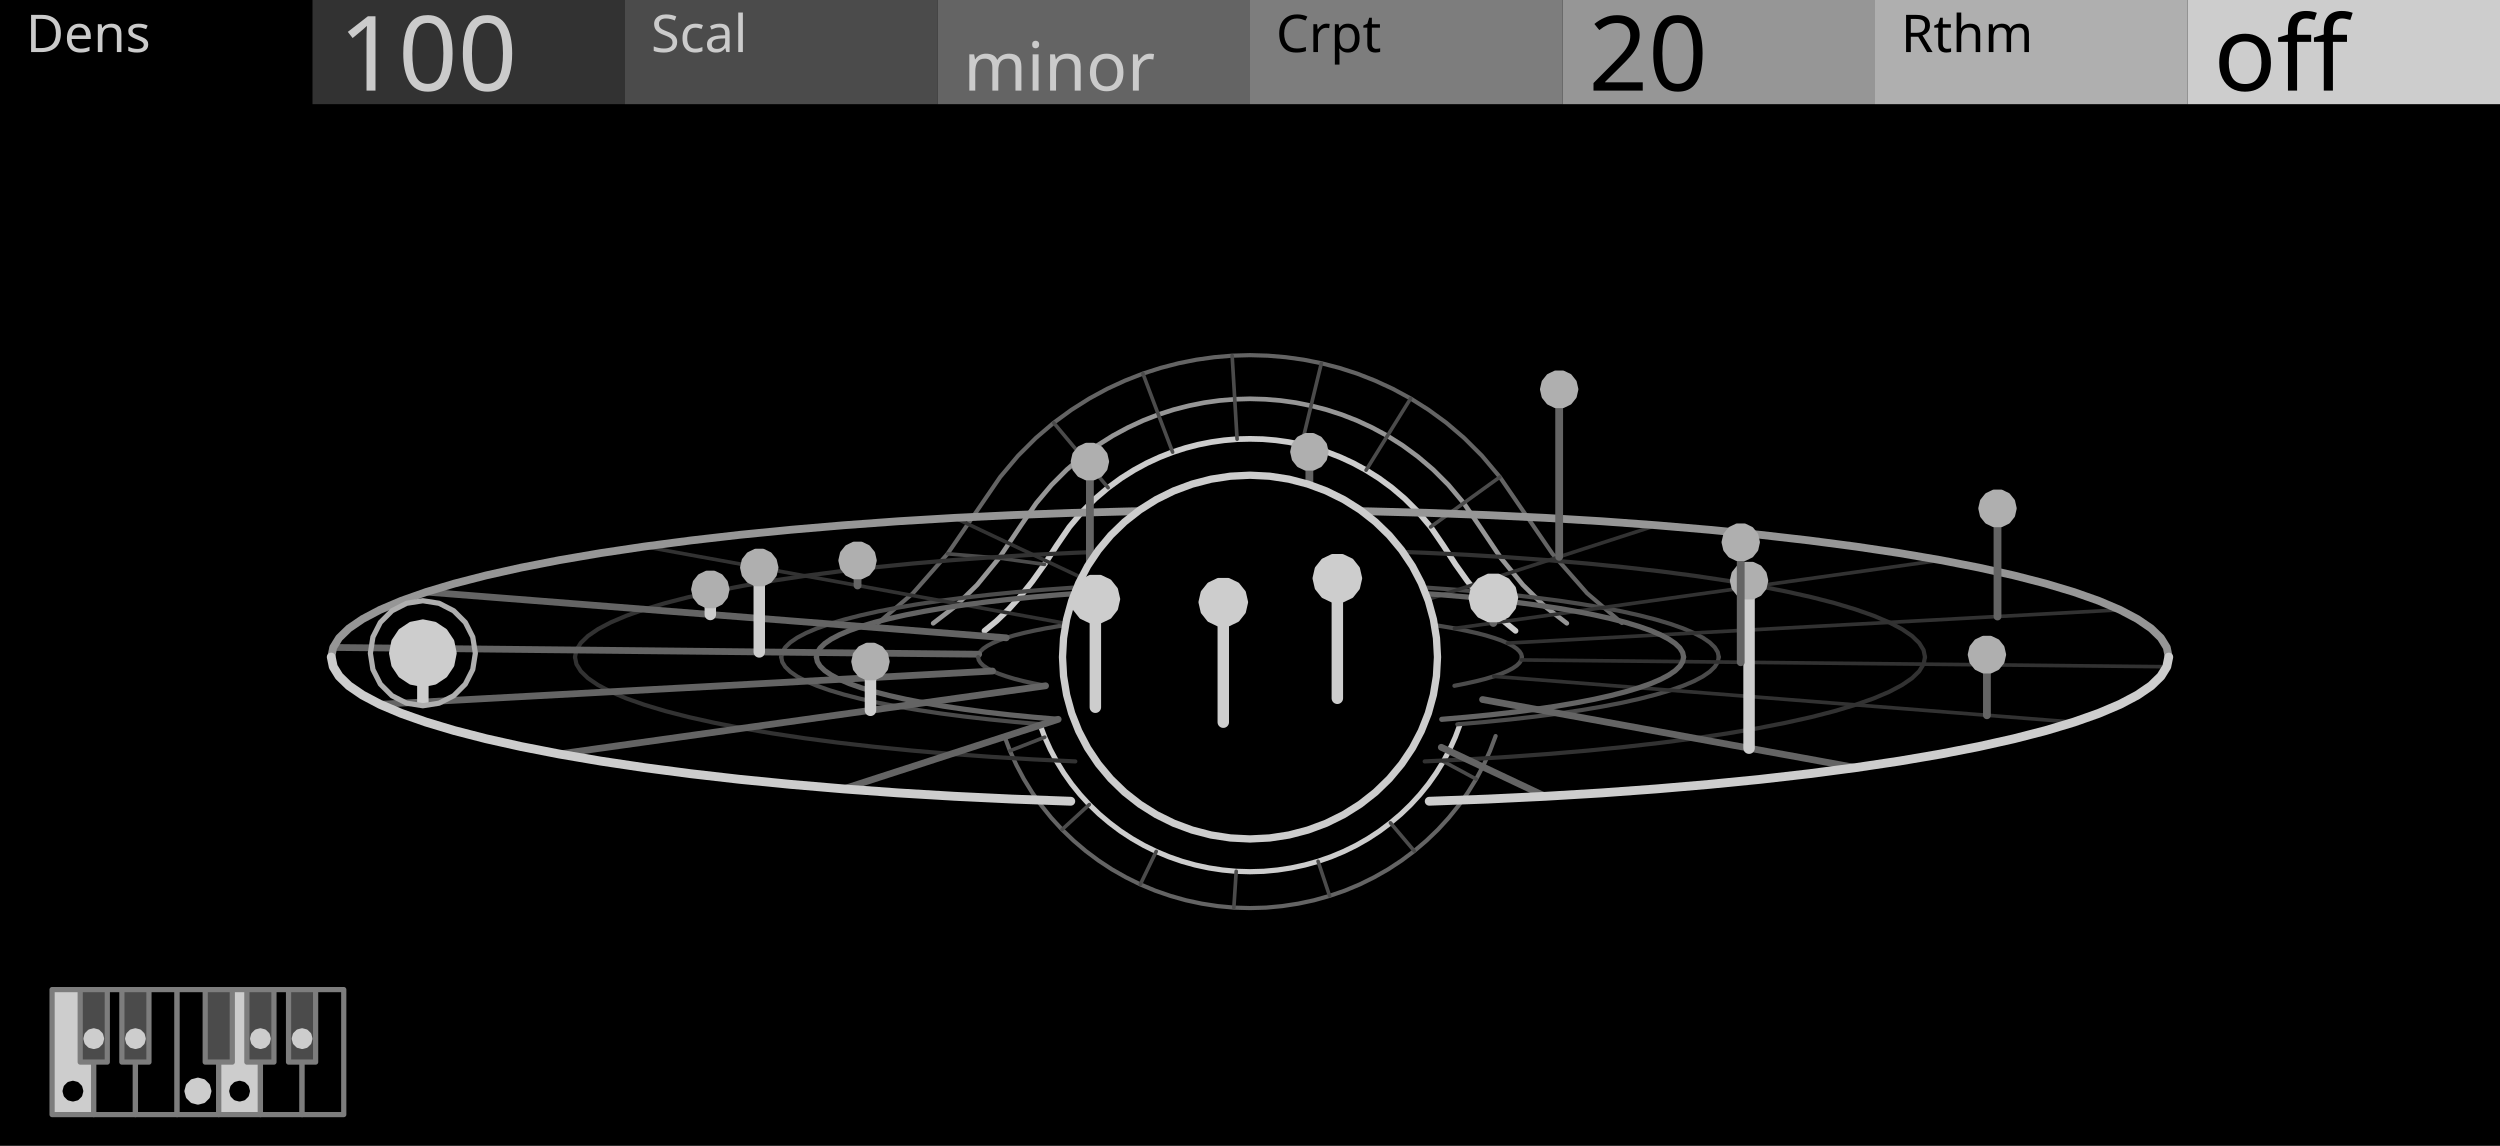
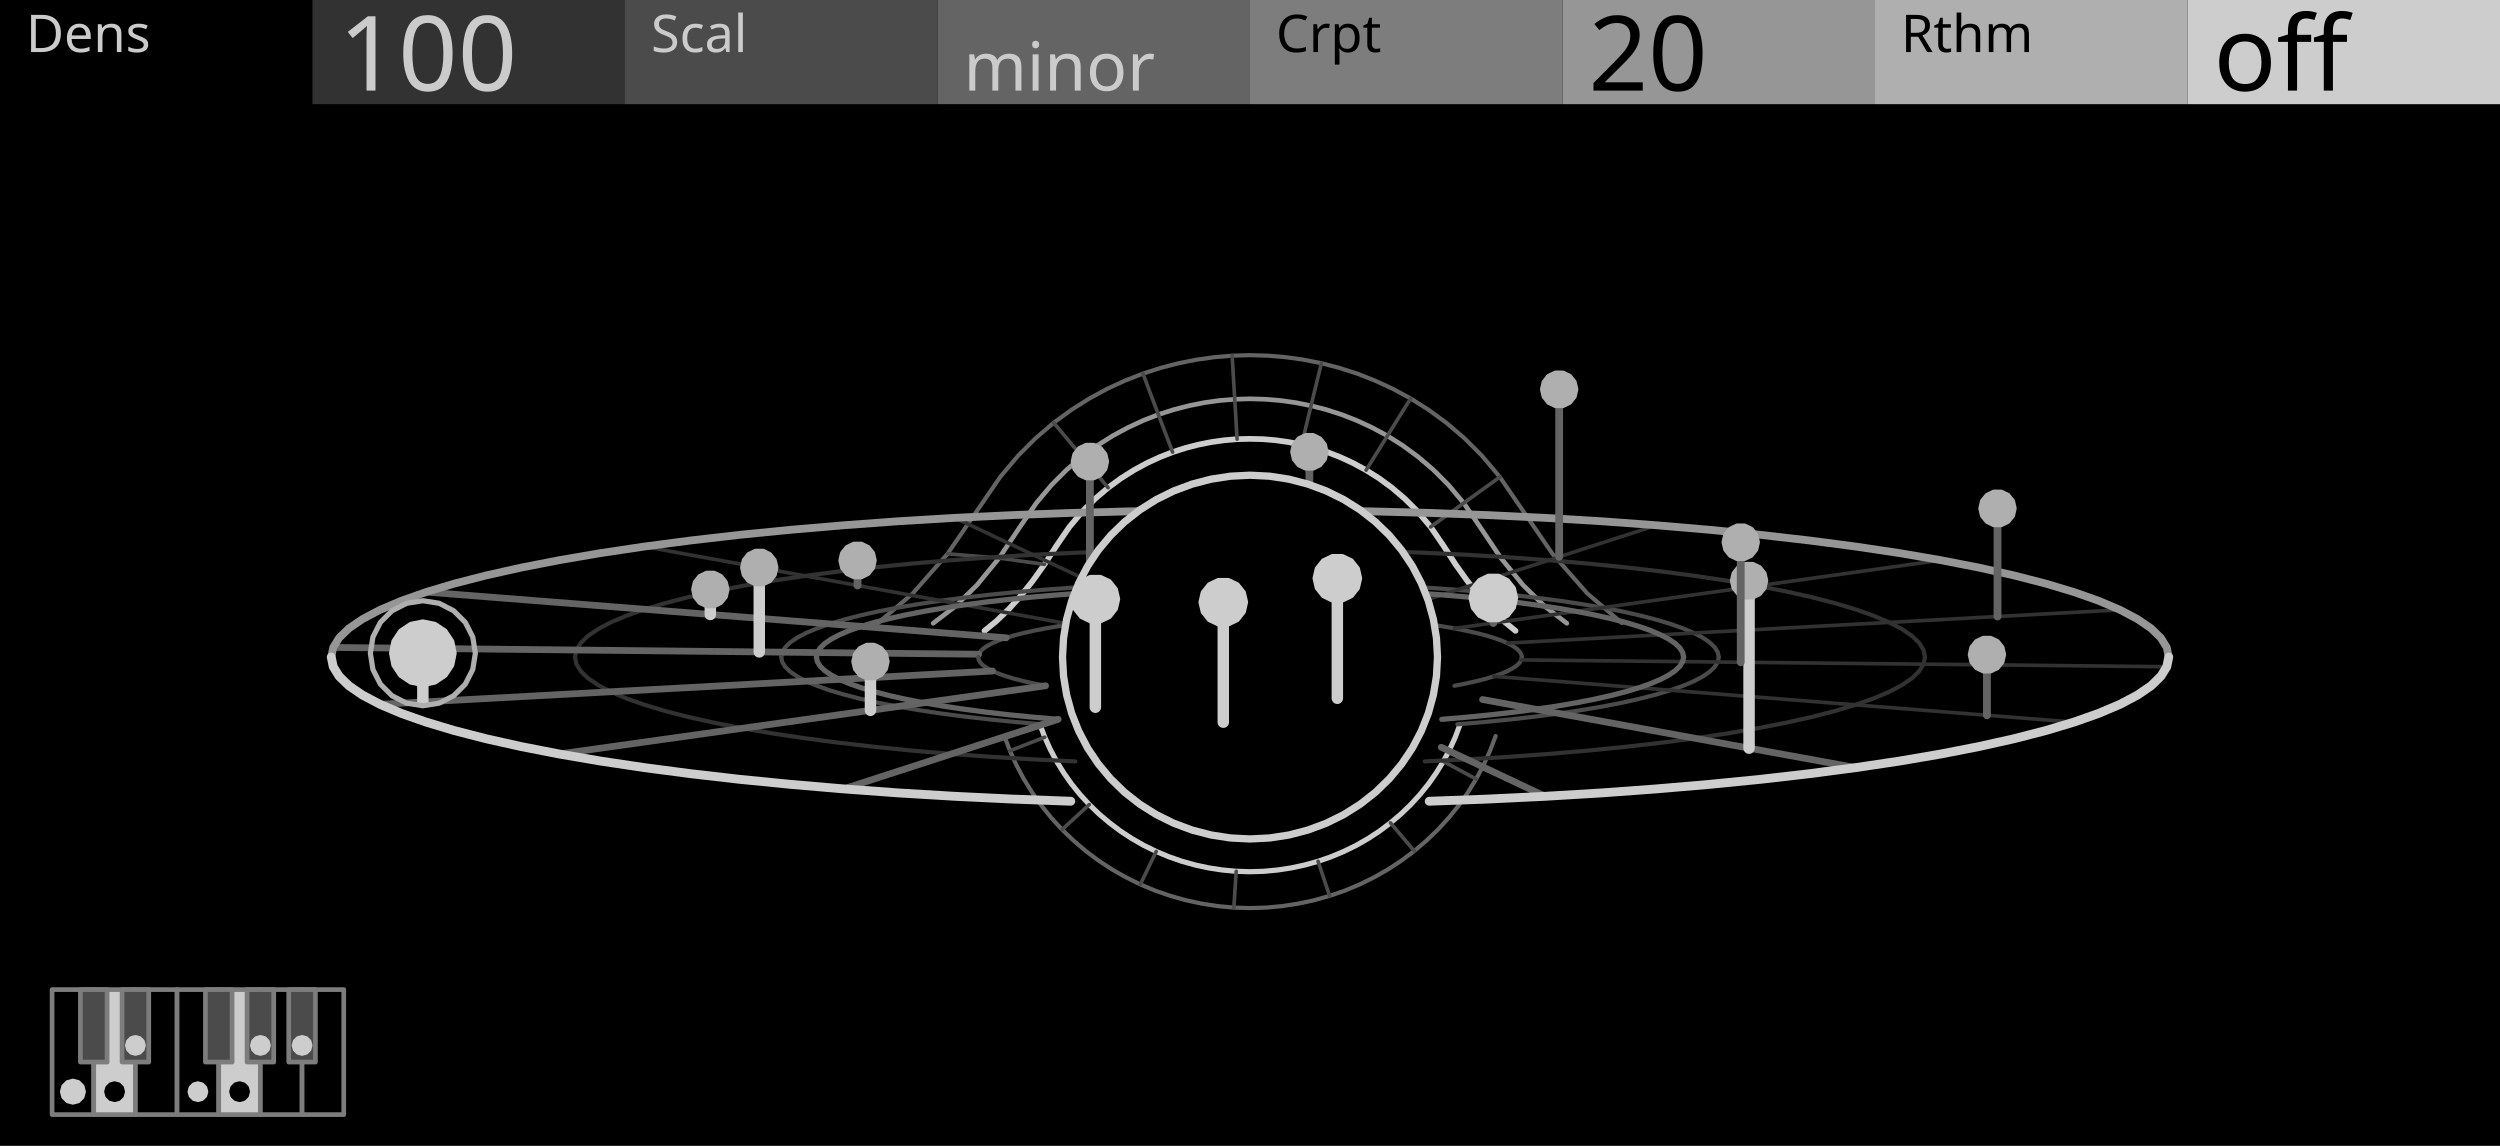
<svg xmlns="http://www.w3.org/2000/svg" width="480" height="220" viewBox="0 0 480 220">
  <rect x="0" y="0" width="480" height="220" fill="#000000" stroke="none" />
  <path d="M189.02,121.12 L191.33,119.23 L193.63,117.02 L195.94,114.47 L198.24,111.59 L200.54,108.36 L202.85,104.78 L205.32,101.17 L207.8,98.22 L210.28,95.75 L212.76,93.64 L215.23,91.83 L217.71,90.27 L220.19,88.92 L222.66,87.78 L225.14,86.81 L227.62,86.01 L230.09,85.37 L232.57,84.88 L235.05,84.53 L237.52,84.32 L240,84.26 L242.48,84.32 L244.95,84.53 L247.43,84.88 L249.91,85.37 L252.38,86.01 L254.86,86.81 L257.34,87.78 L259.81,88.92 L262.29,90.27 L264.77,91.83 L267.24,93.64 L269.72,95.75 L272.2,98.22 L274.68,101.17 L277.15,104.78 L279.46,108.36 L281.76,111.59 L284.06,114.47 L286.37,117.02 L288.67,119.23 L290.98,121.12" fill="none" stroke="#CDCDCD" stroke-width="1.1" stroke-linejoin="round" stroke-linecap="round" />
  <path d="M179.17,119.67 L183.38,116.44 L187.6,112.31 L191.82,107.15 L196.04,100.86 L198.97,96.59 L201.9,93.1 L204.83,90.17 L207.76,87.68 L210.69,85.53 L213.62,83.68 L216.55,82.1 L219.48,80.74 L222.41,79.6 L225.35,78.65 L228.28,77.9 L231.21,77.31 L234.14,76.9 L237.07,76.66 L240,76.57 L242.93,76.66 L245.86,76.9 L248.79,77.31 L251.72,77.9 L254.65,78.65 L257.59,79.6 L260.52,80.74 L263.45,82.1 L266.38,83.68 L269.31,85.53 L272.24,87.68 L275.17,90.17 L278.1,93.1 L281.03,96.59 L283.96,100.86 L288.18,107.15 L292.4,112.31 L296.62,116.44 L300.83,119.67" fill="none" stroke="#969696" stroke-width="0.9" stroke-linejoin="round" stroke-linecap="round" />
  <path d="M168.59,119.61 L175.26,113.92 L181.93,106.33 L188.61,96.58 L192.03,91.59 L195.46,87.51 L198.89,84.09 L202.31,81.17 L205.74,78.67 L209.16,76.51 L212.59,74.65 L216.02,73.07 L219.44,71.73 L222.87,70.63 L226.3,69.74 L229.72,69.06 L233.15,68.58 L236.57,68.29 L240,68.19 L243.43,68.29 L246.85,68.58 L250.28,69.06 L253.7,69.74 L257.13,70.63 L260.56,71.73 L263.98,73.07 L267.41,74.65 L270.84,76.51 L274.26,78.67 L277.69,81.17 L281.11,84.09 L284.54,87.51 L287.97,91.59 L291.39,96.58 L298.07,106.33 L304.74,113.92 L311.41,119.61" fill="none" stroke="#646464" stroke-width="0.8" stroke-linejoin="round" stroke-linecap="round" />
  <path d="M200.54,108.36 L191.82,107.15 L181.93,106.33" fill="none" stroke="#4B4B4B" stroke-width="0.7" stroke-linejoin="round" stroke-linecap="round" />
  <path d="M212.76,93.64 L207.76,87.68 L202.31,81.17" fill="none" stroke="#4B4B4B" stroke-width="0.7" stroke-linejoin="round" stroke-linecap="round" />
  <path d="M225.14,86.81 L222.41,79.6 L219.44,71.73" fill="none" stroke="#4B4B4B" stroke-width="0.7" stroke-linejoin="round" stroke-linecap="round" />
  <path d="M237.52,84.32 L237.07,76.66 L236.57,68.29" fill="none" stroke="#4B4B4B" stroke-width="0.7" stroke-linejoin="round" stroke-linecap="round" />
  <path d="M249.91,85.37 L251.72,77.9 L253.7,69.74" fill="none" stroke="#4B4B4B" stroke-width="0.7" stroke-linejoin="round" stroke-linecap="round" />
  <path d="M262.29,90.27 L266.38,83.68 L270.84,76.51" fill="none" stroke="#4B4B4B" stroke-width="0.7" stroke-linejoin="round" stroke-linecap="round" />
  <path d="M274.68,101.17 L281.03,96.59 L287.97,91.59" fill="none" stroke="#4B4B4B" stroke-width="0.7" stroke-linejoin="round" stroke-linecap="round" />
  <path d="M280.32,139.12 L279.41,141.54 L278.34,143.9 L277.12,146.19 L275.76,148.4 L274.26,150.53 L272.62,152.56 L270.86,154.48 L268.97,156.3 L266.97,157.99 L264.87,159.57 L262.67,161.01 L260.38,162.32 L258.01,163.48 L255.57,164.5 L253.07,165.37 L250.52,166.08 L247.92,166.64 L245.3,167.04 L242.65,167.29 L240,167.37 L237.35,167.29 L234.7,167.04 L232.08,166.64 L229.48,166.08 L226.93,165.37 L224.43,164.5 L221.99,163.48 L219.62,162.32 L217.33,161.01 L215.13,159.57 L213.03,157.99 L211.03,156.3 L209.14,154.48 L207.38,152.56 L205.74,150.53 L204.24,148.4 L202.88,146.19 L201.66,143.9 L200.59,141.54 L199.68,139.12" fill="none" stroke="#CDCDCD" stroke-width="1" stroke-linejoin="round" stroke-linecap="round" />
  <path d="M287.16,141.32 L286.09,144.15 L284.84,146.91 L283.42,149.58 L281.82,152.17 L280.06,154.66 L278.15,157.03 L276.09,159.28 L273.88,161.4 L271.54,163.39 L269.08,165.23 L266.51,166.92 L263.83,168.44 L261.06,169.81 L258.21,171 L255.28,172.01 L252.3,172.85 L249.27,173.5 L246.2,173.97 L243.1,174.26 L240,174.35 L236.9,174.26 L233.8,173.97 L230.73,173.5 L227.7,172.85 L224.72,172.01 L221.79,171 L218.94,169.81 L216.17,168.44 L213.49,166.92 L210.92,165.23 L208.46,163.39 L206.12,161.4 L203.91,159.28 L201.85,157.03 L199.94,154.66 L198.18,152.17 L196.58,149.58 L195.16,146.91 L193.91,144.15 L192.84,141.32" fill="none" stroke="#646464" stroke-width="0.8" stroke-linejoin="round" stroke-linecap="round" />
  <path d="M277.12,146.19 L283.42,149.58" fill="none" stroke="#4B4B4B" stroke-width="0.7" stroke-linejoin="round" stroke-linecap="round" />
  <path d="M266.97,157.99 L271.54,163.39" fill="none" stroke="#4B4B4B" stroke-width="0.7" stroke-linejoin="round" stroke-linecap="round" />
  <path d="M253.07,165.37 L255.28,172.01" fill="none" stroke="#4B4B4B" stroke-width="0.7" stroke-linejoin="round" stroke-linecap="round" />
  <path d="M237.35,167.29 L236.9,174.26" fill="none" stroke="#4B4B4B" stroke-width="0.7" stroke-linejoin="round" stroke-linecap="round" />
  <path d="M221.99,163.48 L218.94,169.81" fill="none" stroke="#4B4B4B" stroke-width="0.7" stroke-linejoin="round" stroke-linecap="round" />
  <path d="M209.14,154.48 L203.91,159.28" fill="none" stroke="#4B4B4B" stroke-width="0.7" stroke-linejoin="round" stroke-linecap="round" />
  <path d="M200.59,141.54 L193.91,144.15" fill="none" stroke="#4B4B4B" stroke-width="0.7" stroke-linejoin="round" stroke-linecap="round" />
  <path d="M187.8,126.16 L187.91,125.61 L188.25,125.07 L188.8,124.53 L189.58,124 L190.57,123.48 L191.77,122.96 L193.18,122.47 L194.79,121.98 L196.6,121.52 L198.59,121.08 L200.75,120.65 L203.09,120.25 L205.58,119.88 L208.22,119.53 L211,119.22 L213.9,118.93 L216.91,118.67 L220.02,118.44 L223.22,118.25 L226.49,118.09 L229.82,117.97 L233.19,117.88 L236.59,117.83 L240,117.81 L243.41,117.83 L246.81,117.88 L250.18,117.97 L253.51,118.09 L256.78,118.25 L259.98,118.44 L263.09,118.67 L266.1,118.93 L269,119.22 L271.78,119.53 L274.42,119.88 L276.91,120.25 L279.25,120.65 L281.41,121.08 L283.4,121.52 L285.21,121.98 L286.82,122.47 L288.23,122.96 L289.43,123.48 L290.42,124 L291.2,124.53 L291.75,125.07 L292.09,125.61 L292.2,126.16" fill="none" stroke="#4B4B4B" stroke-width="0.8" stroke-linejoin="round" stroke-linecap="round" />
  <path d="M150,126.16 L150.19,125.22 L150.77,124.28 L151.73,123.35 L153.07,122.43 L154.78,121.53 L156.85,120.65 L159.28,119.79 L162.06,118.96 L165.17,118.16 L168.6,117.39 L172.33,116.67 L176.36,115.98 L180.66,115.33 L185.21,114.74 L190,114.19 L195,113.69 L200.19,113.25 L205.56,112.86 L211.07,112.52 L216.71,112.25 L222.44,112.04 L228.25,111.88 L234.11,111.79 L240,111.76 L245.89,111.79 L251.75,111.88 L257.56,112.04 L263.29,112.25 L268.93,112.52 L274.44,112.86 L279.81,113.25 L285,113.69 L290,114.19 L294.79,114.74 L299.34,115.33 L303.64,115.98 L307.67,116.67 L311.4,117.39 L314.83,118.16 L317.94,118.96 L320.72,119.79 L323.15,120.65 L325.22,121.53 L326.93,122.43 L328.27,123.35 L329.23,124.28 L329.81,125.22 L330,126.16" fill="none" stroke="#4B4B4B" stroke-width="0.8" stroke-linejoin="round" stroke-linecap="round" />
  <path d="M110.4,126.16 L110.68,124.8 L111.51,123.45 L112.89,122.11 L114.82,120.79 L117.28,119.49 L120.27,118.22 L123.77,116.99 L127.76,115.79 L132.24,114.64 L137.18,113.54 L142.56,112.49 L148.36,111.5 L154.55,110.57 L161.1,109.71 L168,108.92 L175.2,108.2 L182.68,107.56 L190.4,107 L198.34,106.52 L206.46,106.13 L214.72,105.82 L223.08,105.6 L231.52,105.47 L240,105.42 L248.48,105.47 L256.92,105.6 L265.28,105.82 L273.54,106.13 L281.66,106.52 L289.6,107 L297.32,107.56 L304.8,108.2 L312,108.92 L318.9,109.71 L325.45,110.57 L331.64,111.5 L337.44,112.49 L342.82,113.54 L347.76,114.64 L352.24,115.79 L356.23,116.99 L359.73,118.22 L362.72,119.49 L365.18,120.79 L367.11,122.11 L368.49,123.45 L369.32,124.8 L369.6,126.16" fill="none" stroke="#323232" stroke-width="0.8" stroke-linejoin="round" stroke-linecap="round" />
  <path d="M63.6,126.16 L63.98,124.31 L65.11,122.48 L66.99,120.65 L69.61,118.86 L72.96,117.09 L77.03,115.36 L81.79,113.68 L87.23,112.05 L93.33,110.48 L100.05,108.98 L107.38,107.55 L115.27,106.2 L123.69,104.94 L132.61,103.77 L142,102.69 L151.8,101.72 L161.98,100.85 L172.49,100.08 L183.3,99.43 L194.34,98.9 L205.59,98.48 L216.98,98.18 L228.46,98 L240,97.94 L251.54,98 L263.02,98.18 L274.41,98.48 L285.66,98.9 L296.7,99.43 L307.51,100.08 L318.02,100.85 L328.2,101.72 L338,102.69 L347.39,103.77 L356.31,104.94 L364.73,106.2 L372.62,107.55 L379.95,108.98 L386.67,110.48 L392.77,112.05 L398.21,113.68 L402.97,115.36 L407.04,117.09 L410.39,118.86 L413.01,120.65 L414.89,122.48 L416.02,124.31 L416.4,126.16" fill="none" stroke="#323232" stroke-width="0.8" stroke-linejoin="round" stroke-linecap="round" />
  <path d="M187.91,125.61 L172.42,125.45 L156.93,125.29 L141.44,125.12 L125.95,124.96 L110.45,124.8 L94.96,124.64 L79.47,124.47 L63.98,124.31" fill="none" stroke="#646464" stroke-width="1.3" stroke-linejoin="round" stroke-linecap="round" />
  <path d="M193.19,122.46 L179.26,121.37 L165.34,120.27 L151.42,119.17 L137.49,118.07 L123.57,116.97 L109.65,115.87 L95.73,114.77 L81.8,113.67" fill="none" stroke="#646464" stroke-width="1.3" stroke-linejoin="round" stroke-linecap="round" />
  <path d="M205.59,119.88 L195.35,118.01 L185.12,116.14 L174.88,114.28 L164.65,112.41 L154.41,110.54 L144.18,108.67 L133.94,106.81 L123.71,104.94" fill="none" stroke="#323232" stroke-width="0.7" stroke-linejoin="round" stroke-linecap="round" />
  <path d="M223.23,118.25 L218.24,115.9 L213.25,113.55 L208.26,111.19 L203.27,108.84 L198.29,106.49 L193.3,104.14 L188.31,101.78 L183.32,99.43" fill="none" stroke="#323232" stroke-width="0.7" stroke-linejoin="round" stroke-linecap="round" />
  <path d="M243.42,117.83 L244.44,115.35 L245.46,112.87 L246.47,110.39 L247.49,107.91 L248.51,105.43 L249.53,102.95 L250.54,100.48 L251.56,98" fill="none" stroke="#323232" stroke-width="0.7" stroke-linejoin="round" stroke-linecap="round" />
  <path d="M263.09,118.67 L269.96,116.44 L276.83,114.21 L283.7,111.99 L290.57,109.76 L297.44,107.53 L304.3,105.3 L311.17,103.08 L318.04,100.85" fill="none" stroke="#323232" stroke-width="0.7" stroke-linejoin="round" stroke-linecap="round" />
  <path d="M279.25,120.65 L290.92,119.02 L302.6,117.38 L314.27,115.74 L325.95,114.1 L337.62,112.47 L349.29,110.83 L360.97,109.19 L372.64,107.55" fill="none" stroke="#323232" stroke-width="0.7" stroke-linejoin="round" stroke-linecap="round" />
  <path d="M289.43,123.48 L304.13,122.68 L318.84,121.88 L333.54,121.08 L348.24,120.28 L362.94,119.49 L377.64,118.69 L392.34,117.89 L407.05,117.09" fill="none" stroke="#323232" stroke-width="0.7" stroke-linejoin="round" stroke-linecap="round" />
  <path d="M156.75,126.16 L156.93,125.29 L157.46,124.42 L158.35,123.56 L159.59,122.71 L161.17,121.88 L163.09,121.06 L165.34,120.27 L167.9,119.5 L170.78,118.76 L173.95,118.05 L177.41,117.38 L181.13,116.74 L185.11,116.15 L189.32,115.59 L193.75,115.08 L198.37,114.62 L203.18,114.21 L208.14,113.85 L213.24,113.55 L218.45,113.29 L223.76,113.1 L229.13,112.95 L234.56,112.87 L240,112.84 L245.44,112.87 L250.87,112.95 L256.24,113.1 L261.55,113.29 L266.76,113.55 L271.86,113.85 L276.82,114.21 L281.62,114.62 L286.25,115.08 L290.68,115.59 L294.89,116.15 L298.87,116.74 L302.59,117.38 L306.05,118.05 L309.22,118.76 L312.1,119.5 L314.66,120.27 L316.91,121.06 L318.83,121.88 L320.41,122.71 L321.65,123.56 L322.54,124.42 L323.07,125.29 L323.25,126.16" fill="none" stroke="#646464" stroke-width="1" stroke-linejoin="round" stroke-linecap="round" />
  <path d="M63.6,126.16 L63.98,124.31 L65.11,122.48 L66.99,120.65 L69.61,118.86 L72.96,117.09 L77.03,115.36 L81.79,113.68 L87.23,112.05 L93.33,110.48 L100.05,108.98 L107.38,107.55 L115.27,106.2 L123.69,104.94 L132.61,103.77 L142,102.69 L151.8,101.72 L161.98,100.85 L172.49,100.08 L183.3,99.43 L194.34,98.9 L205.59,98.48 L216.98,98.18 L228.46,98 L240,97.94 L251.54,98 L263.02,98.18 L274.41,98.48 L285.66,98.9 L296.7,99.43 L307.51,100.08 L318.02,100.85 L328.2,101.72 L338,102.69 L347.39,103.77 L356.31,104.94 L364.73,106.2 L372.62,107.55 L379.95,108.98 L386.67,110.48 L392.77,112.05 L398.21,113.68 L402.97,115.36 L407.04,117.09 L410.39,118.86 L413.01,120.65 L414.89,122.48 L416.02,124.31 L416.4,126.16" fill="none" stroke="#969696" stroke-width="1.5" stroke-linejoin="round" stroke-linecap="round" />
  <path d="M145.78,125.17 L145.78,108.97" fill="none" stroke="#CDCDCD" stroke-width="2.2" stroke-linejoin="round" stroke-linecap="round" />
  <path d="M149.02,108.97 L148.69,110.38 L147.8,111.5 L146.5,112.13 L145.05,112.13 L143.75,111.5 L142.86,110.38 L142.54,108.97 L142.86,107.56 L143.75,106.44 L145.05,105.81 L146.5,105.81 L147.8,106.44 L148.69,107.56 L149.02,108.97 Z" fill="#AFAFAF" stroke="#AFAFAF" stroke-width="0.9" stroke-linejoin="round" stroke-linecap="round" />
  <path d="M136.38,117.98 L136.38,113.18" fill="none" stroke="#CDCDCD" stroke-width="2.2" stroke-linejoin="round" stroke-linecap="round" />
  <path d="M139.62,113.18 L139.3,114.59 L138.4,115.71 L137.1,116.34 L135.66,116.34 L134.36,115.71 L133.46,114.59 L133.14,113.18 L133.46,111.78 L134.36,110.65 L135.66,110.02 L137.1,110.02 L138.4,110.65 L139.3,111.78 L139.62,113.18 Z" fill="#AFAFAF" stroke="#AFAFAF" stroke-width="0.9" stroke-linejoin="round" stroke-linecap="round" />
  <path d="M164.65,112.41 L164.65,107.61" fill="none" stroke="#646464" stroke-width="1.5" stroke-linejoin="round" stroke-linecap="round" />
  <path d="M167.89,107.61 L167.57,109.01 L166.67,110.14 L165.37,110.77 L163.93,110.77 L162.63,110.14 L161.73,109.01 L161.41,107.61 L161.73,106.2 L162.63,105.08 L163.93,104.45 L165.37,104.45 L166.67,105.08 L167.57,106.2 L167.89,107.61 Z" fill="#AFAFAF" stroke="#AFAFAF" stroke-width="0.9" stroke-linejoin="round" stroke-linecap="round" />
  <path d="M209.26,111.66 L209.26,88.62" fill="none" stroke="#646464" stroke-width="1.5" stroke-linejoin="round" stroke-linecap="round" />
  <path d="M212.5,88.62 L212.18,90.03 L211.28,91.16 L209.98,91.78 L208.54,91.78 L207.24,91.16 L206.34,90.03 L206.02,88.62 L206.34,87.22 L207.24,86.09 L208.54,85.47 L209.98,85.47 L211.28,86.09 L212.18,87.22 L212.5,88.62 Z" fill="#AFAFAF" stroke="#AFAFAF" stroke-width="0.9" stroke-linejoin="round" stroke-linecap="round" />
  <path d="M251.4,98.39 L251.4,86.75" fill="none" stroke="#646464" stroke-width="1.5" stroke-linejoin="round" stroke-linecap="round" />
  <path d="M254.64,86.75 L254.32,88.16 L253.42,89.29 L252.12,89.91 L250.68,89.91 L249.38,89.29 L248.48,88.16 L248.16,86.75 L248.48,85.35 L249.38,84.22 L250.68,83.59 L252.12,83.59 L253.42,84.22 L254.32,85.35 L254.64,86.75 Z" fill="#AFAFAF" stroke="#AFAFAF" stroke-width="0.9" stroke-linejoin="round" stroke-linecap="round" />
  <path d="M299.36,106.91 L299.36,74.75" fill="none" stroke="#646464" stroke-width="1.5" stroke-linejoin="round" stroke-linecap="round" />
  <path d="M302.6,74.75 L302.28,76.15 L301.38,77.28 L300.08,77.91 L298.64,77.91 L297.34,77.28 L296.44,76.15 L296.12,74.75 L296.44,73.34 L297.34,72.21 L298.64,71.59 L300.08,71.59 L301.38,72.21 L302.28,73.34 L302.6,74.75 Z" fill="#AFAFAF" stroke="#AFAFAF" stroke-width="0.9" stroke-linejoin="round" stroke-linecap="round" />
  <path d="M286.72,119.61 L286.72,114.81" fill="none" stroke="#646464" stroke-width="1.5" stroke-linejoin="round" stroke-linecap="round" />
  <path d="M291.04,114.81 L290.61,116.68 L289.42,118.18 L287.68,119.02 L285.76,119.02 L284.03,118.18 L282.83,116.68 L282.4,114.81 L282.83,112.93 L284.03,111.43 L285.76,110.59 L287.68,110.59 L289.42,111.43 L290.61,112.93 L291.04,114.81 Z" fill="#CDCDCD" stroke="#CDCDCD" stroke-width="0.9" stroke-linejoin="round" stroke-linecap="round" />
  <path d="M383.52,118.37 L383.52,97.61" fill="none" stroke="#646464" stroke-width="1.5" stroke-linejoin="round" stroke-linecap="round" />
  <path d="M386.76,97.61 L386.44,99.01 L385.54,100.14 L384.24,100.77 L382.8,100.77 L381.5,100.14 L380.6,99.01 L380.28,97.61 L380.6,96.2 L381.5,95.08 L382.8,94.45 L384.24,94.45 L385.54,95.08 L386.44,96.2 L386.76,97.61 Z" fill="#AFAFAF" stroke="#AFAFAF" stroke-width="0.9" stroke-linejoin="round" stroke-linecap="round" />
  <path d="M276,126.16 L275.8,129.81 L275.21,133.42 L274.24,136.95 L272.89,140.36 L271.18,143.62 L269.12,146.69 L266.75,149.53 L264.09,152.11 L261.16,154.41 L258,156.4 L254.64,158.06 L251.12,159.37 L247.48,160.32 L243.76,160.89 L240,161.08 L236.24,160.89 L232.52,160.32 L228.88,159.37 L225.36,158.06 L222,156.4 L218.84,154.41 L215.91,152.11 L213.25,149.53 L210.88,146.69 L208.82,143.62 L207.11,140.36 L205.76,136.95 L204.79,133.42 L204.2,129.81 L204,126.16 L204.2,122.51 L204.79,118.9 L205.76,115.37 L207.11,111.96 L208.82,108.7 L210.88,105.63 L213.25,102.79 L215.91,100.21 L218.84,97.91 L222,95.92 L225.36,94.26 L228.88,92.95 L232.52,92 L236.24,91.43 L240,91.24 L243.76,91.43 L247.48,92 L251.12,92.95 L254.64,94.26 L258,95.92 L261.16,97.91 L264.09,100.21 L266.75,102.79 L269.12,105.63 L271.18,108.7 L272.89,111.96 L274.24,115.37 L275.21,118.9 L275.8,122.51 L276,126.16 Z" fill="#000000" stroke="#CDCDCD" stroke-width="1.4" stroke-linejoin="round" stroke-linecap="round" />
  <path d="M292.2,126.16 L292.09,126.71 L291.75,127.25 L291.2,127.79 L290.42,128.32 L289.43,128.84 L288.23,129.36 L286.82,129.85 L285.21,130.34 L283.4,130.8 L281.41,131.24 L279.25,131.67" fill="none" stroke="#4B4B4B" stroke-width="0.8" stroke-linejoin="round" stroke-linecap="round" />
  <path d="M200.75,131.67 L198.59,131.24 L196.6,130.8 L194.79,130.34 L193.18,129.85 L191.77,129.36 L190.57,128.84 L189.58,128.32 L188.8,127.79 L188.25,127.25 L187.91,126.71 L187.8,126.16" fill="none" stroke="#4B4B4B" stroke-width="0.8" stroke-linejoin="round" stroke-linecap="round" />
  <path d="M330,126.16 L329.81,127.1 L329.23,128.04 L328.27,128.97 L326.93,129.89 L325.22,130.79 L323.15,131.67 L320.72,132.53 L317.94,133.36 L314.83,134.16 L311.4,134.93 L307.67,135.65 L303.64,136.34 L299.34,136.99 L294.79,137.58 L290,138.13 L285,138.63 L279.81,139.07" fill="none" stroke="#4B4B4B" stroke-width="0.8" stroke-linejoin="round" stroke-linecap="round" />
  <path d="M200.19,139.07 L195,138.63 L190,138.13 L185.21,137.58 L180.66,136.99 L176.36,136.34 L172.33,135.65 L168.6,134.93 L165.17,134.16 L162.06,133.36 L159.28,132.53 L156.85,131.67 L154.78,130.79 L153.07,129.89 L151.73,128.97 L150.77,128.04 L150.19,127.1 L150,126.16" fill="none" stroke="#4B4B4B" stroke-width="0.8" stroke-linejoin="round" stroke-linecap="round" />
  <path d="M369.6,126.16 L369.32,127.52 L368.49,128.87 L367.11,130.21 L365.18,131.53 L362.72,132.83 L359.73,134.1 L356.23,135.33 L352.24,136.53 L347.76,137.68 L342.82,138.78 L337.44,139.83 L331.64,140.82 L325.45,141.75 L318.9,142.61 L312,143.4 L304.8,144.12 L297.32,144.76 L289.6,145.32 L281.66,145.8 L273.54,146.19" fill="none" stroke="#323232" stroke-width="0.8" stroke-linejoin="round" stroke-linecap="round" />
  <path d="M206.46,146.19 L198.34,145.8 L190.4,145.32 L182.68,144.76 L175.2,144.12 L168,143.4 L161.1,142.61 L154.55,141.75 L148.36,140.82 L142.56,139.83 L137.18,138.78 L132.24,137.68 L127.76,136.53 L123.77,135.33 L120.27,134.1 L117.28,132.83 L114.82,131.53 L112.89,130.21 L111.51,128.87 L110.68,127.52 L110.4,126.16" fill="none" stroke="#323232" stroke-width="0.8" stroke-linejoin="round" stroke-linecap="round" />
  <path d="M416.4,126.16 L416.02,128.01 L414.89,129.84 L413.01,131.67 L410.39,133.46 L407.04,135.23 L402.97,136.96 L398.21,138.64 L392.77,140.27 L386.67,141.84 L379.95,143.34 L372.62,144.77 L364.73,146.12 L356.31,147.38 L347.39,148.55 L338,149.63 L328.2,150.6 L318.02,151.47 L307.51,152.24 L296.7,152.89 L285.66,153.42 L274.41,153.84" fill="none" stroke="#323232" stroke-width="0.8" stroke-linejoin="round" stroke-linecap="round" />
  <path d="M205.59,153.84 L194.34,153.42 L183.3,152.89 L172.49,152.24 L161.98,151.47 L151.8,150.6 L142,149.63 L132.61,148.55 L123.69,147.38 L115.27,146.12 L107.38,144.77 L100.05,143.34 L93.33,141.84 L87.23,140.27 L81.79,138.64 L77.03,136.96 L72.96,135.23 L69.61,133.46 L66.99,131.67 L65.11,129.84 L63.98,128.01 L63.6,126.16" fill="none" stroke="#323232" stroke-width="0.8" stroke-linejoin="round" stroke-linecap="round" />
  <path d="M284.65,134.31 L294.88,136.18 L305.12,138.04 L315.35,139.91 L325.59,141.78 L335.82,143.65 L346.06,145.51 L356.29,147.38" fill="none" stroke="#646464" stroke-width="1.3" stroke-linejoin="round" stroke-linecap="round" />
  <path d="M276.73,143.48 L281.71,145.83 L286.7,148.18 L291.69,150.54 L296.68,152.89" fill="none" stroke="#646464" stroke-width="1.3" stroke-linejoin="round" stroke-linecap="round" />
  <path d="M203.17,138.11 L196.3,140.33 L189.43,142.56 L182.56,144.79 L175.7,147.02 L168.83,149.24 L161.96,151.47" fill="none" stroke="#646464" stroke-width="1.3" stroke-linejoin="round" stroke-linecap="round" />
  <path d="M200.75,131.67 L189.08,133.3 L177.4,134.94 L165.73,136.58 L154.05,138.22 L142.38,139.85 L130.71,141.49 L119.03,143.13 L107.36,144.77" fill="none" stroke="#646464" stroke-width="1.3" stroke-linejoin="round" stroke-linecap="round" />
  <path d="M190.57,128.84 L175.87,129.64 L161.16,130.44 L146.46,131.24 L131.76,132.04 L117.06,132.83 L102.36,133.63 L87.66,134.43 L72.95,135.23" fill="none" stroke="#646464" stroke-width="1.3" stroke-linejoin="round" stroke-linecap="round" />
  <path d="M292.09,126.71 L307.58,126.87 L323.07,127.03 L338.56,127.2 L354.05,127.36 L369.55,127.52 L385.04,127.68 L400.53,127.85 L416.02,128.01" fill="none" stroke="#323232" stroke-width="0.7" stroke-linejoin="round" stroke-linecap="round" />
  <path d="M286.81,129.86 L300.74,130.95 L314.66,132.05 L328.58,133.15 L342.51,134.25 L356.43,135.35 L370.35,136.45 L384.27,137.55 L398.2,138.65" fill="none" stroke="#323232" stroke-width="0.7" stroke-linejoin="round" stroke-linecap="round" />
  <path d="M323.25,126.16 L323.07,127.03 L322.54,127.9 L321.65,128.76 L320.41,129.61 L318.83,130.44 L316.91,131.26 L314.66,132.05 L312.1,132.82 L309.22,133.56 L306.05,134.27 L302.59,134.94 L298.87,135.58 L294.89,136.17 L290.68,136.73 L286.25,137.24 L281.62,137.7 L276.82,138.11" fill="none" stroke="#646464" stroke-width="1" stroke-linejoin="round" stroke-linecap="round" />
  <path d="M203.18,138.11 L198.38,137.7 L193.75,137.24 L189.32,136.73 L185.11,136.17 L181.13,135.58 L177.41,134.94 L173.95,134.27 L170.78,133.56 L167.9,132.82 L165.34,132.05 L163.09,131.26 L161.17,130.44 L159.59,129.61 L158.35,128.76 L157.46,127.9 L156.93,127.03 L156.75,126.16" fill="none" stroke="#646464" stroke-width="1" stroke-linejoin="round" stroke-linecap="round" />
  <path d="M416.4,126.16 L416.02,128.01 L414.89,129.84 L413.01,131.67 L410.39,133.46 L407.04,135.23 L402.97,136.96 L398.21,138.64 L392.77,140.27 L386.67,141.84 L379.95,143.34 L372.62,144.77 L364.73,146.12 L356.31,147.38 L347.39,148.55 L338,149.63 L328.2,150.6 L318.02,151.47 L307.51,152.24 L296.7,152.89 L285.66,153.42 L274.41,153.84" fill="none" stroke="#CDCDCD" stroke-width="1.7" stroke-linejoin="round" stroke-linecap="round" />
  <path d="M205.59,153.84 L194.34,153.42 L183.3,152.89 L172.49,152.24 L161.98,151.47 L151.8,150.6 L142,149.63 L132.61,148.55 L123.69,147.38 L115.27,146.12 L107.38,144.77 L100.05,143.34 L93.33,141.84 L87.23,140.27 L81.79,138.64 L77.03,136.96 L72.96,135.23 L69.61,133.46 L66.99,131.67 L65.11,129.84 L63.98,128.01 L63.6,126.16" fill="none" stroke="#CDCDCD" stroke-width="1.7" stroke-linejoin="round" stroke-linecap="round" />
  <path d="M335.82,143.65 L335.82,111.49" fill="none" stroke="#CDCDCD" stroke-width="2.2" stroke-linejoin="round" stroke-linecap="round" />
  <path d="M339.06,111.49 L338.74,112.89 L337.84,114.02 L336.54,114.65 L335.1,114.65 L333.8,114.02 L332.9,112.89 L332.58,111.49 L332.9,110.08 L333.8,108.95 L335.1,108.33 L336.54,108.33 L337.84,108.95 L338.74,110.08 L339.06,111.49 Z" fill="#AFAFAF" stroke="#AFAFAF" stroke-width="0.9" stroke-linejoin="round" stroke-linecap="round" />
  <path d="M256.77,134.07 L256.77,111.03" fill="none" stroke="#CDCDCD" stroke-width="2.2" stroke-linejoin="round" stroke-linecap="round" />
  <path d="M261.09,111.03 L260.66,112.9 L259.47,114.41 L257.73,115.24 L255.81,115.24 L254.08,114.41 L252.88,112.9 L252.45,111.03 L252.88,109.15 L254.08,107.65 L255.81,106.82 L257.73,106.82 L259.47,107.65 L260.66,109.15 L261.09,111.03 Z" fill="#CDCDCD" stroke="#CDCDCD" stroke-width="0.9" stroke-linejoin="round" stroke-linecap="round" />
  <path d="M234.87,138.66 L234.87,115.62" fill="none" stroke="#CDCDCD" stroke-width="2.2" stroke-linejoin="round" stroke-linecap="round" />
  <path d="M239.19,115.62 L238.76,117.49 L237.56,119 L235.83,119.83 L233.91,119.83 L232.18,119 L230.98,117.49 L230.55,115.62 L230.98,113.74 L232.18,112.24 L233.91,111.41 L235.83,111.41 L237.56,112.24 L238.76,113.74 L239.19,115.62 Z" fill="#CDCDCD" stroke="#CDCDCD" stroke-width="0.9" stroke-linejoin="round" stroke-linecap="round" />
  <path d="M210.31,135.79 L210.31,115.03" fill="none" stroke="#CDCDCD" stroke-width="2.2" stroke-linejoin="round" stroke-linecap="round" />
  <path d="M214.63,115.03 L214.2,116.9 L213.01,118.41 L211.27,119.24 L209.35,119.24 L207.62,118.41 L206.42,116.9 L205.99,115.03 L206.42,113.15 L207.62,111.65 L209.35,110.82 L211.27,110.82 L213.01,111.65 L214.2,113.15 L214.63,115.03 Z" fill="#CDCDCD" stroke="#CDCDCD" stroke-width="0.9" stroke-linejoin="round" stroke-linecap="round" />
  <path d="M167.13,136.38 L167.13,127.02" fill="none" stroke="#CDCDCD" stroke-width="2.2" stroke-linejoin="round" stroke-linecap="round" />
  <path d="M170.37,127.02 L170.05,128.43 L169.15,129.56 L167.85,130.18 L166.41,130.18 L165.11,129.56 L164.21,128.43 L163.89,127.02 L164.21,125.62 L165.11,124.49 L166.41,123.86 L167.85,123.86 L169.15,124.49 L170.05,125.62 L170.37,127.02 Z" fill="#AFAFAF" stroke="#AFAFAF" stroke-width="0.9" stroke-linejoin="round" stroke-linecap="round" />
  <path d="M81.19,134.78 L81.19,125.42" fill="none" stroke="#CDCDCD" stroke-width="2.2" stroke-linejoin="round" stroke-linecap="round" />
  <path d="M87.19,125.42 L86.73,127.72 L85.43,129.66 L83.48,130.96 L81.19,131.42 L78.89,130.96 L76.94,129.66 L75.64,127.72 L75.19,125.42 L75.64,123.13 L76.94,121.18 L78.89,119.88 L81.19,119.42 L83.48,119.88 L85.43,121.18 L86.73,123.13 L87.19,125.42 Z" fill="#CDCDCD" stroke="#CDCDCD" stroke-width="1" stroke-linejoin="round" stroke-linecap="round" />
  <path d="M91.27,125.42 L90.77,128.54 L89.34,131.35 L87.11,133.58 L84.3,135.01 L81.19,135.5 L78.07,135.01 L75.26,133.58 L73.03,131.35 L71.6,128.54 L71.11,125.42 L71.6,122.31 L73.03,119.5 L75.26,117.27 L78.07,115.83 L81.19,115.34 L84.3,115.83 L87.11,117.27 L89.34,119.5 L90.77,122.31 L91.27,125.42 Z" fill="none" stroke="#AFAFAF" stroke-width="1" stroke-linejoin="round" stroke-linecap="round" />
  <path d="M334.22,127.15 L334.22,104.11" fill="none" stroke="#646464" stroke-width="1.5" stroke-linejoin="round" stroke-linecap="round" />
  <path d="M337.46,104.11 L337.14,105.52 L336.25,106.64 L334.95,107.27 L333.5,107.27 L332.2,106.64 L331.31,105.52 L330.98,104.11 L331.31,102.7 L332.2,101.58 L333.5,100.95 L334.95,100.95 L336.25,101.58 L337.14,102.7 L337.46,104.11 Z" fill="#AFAFAF" stroke="#AFAFAF" stroke-width="0.9" stroke-linejoin="round" stroke-linecap="round" />
  <path d="M381.49,137.33 L381.49,125.69" fill="none" stroke="#646464" stroke-width="1.5" stroke-linejoin="round" stroke-linecap="round" />
  <path d="M384.73,125.69 L384.41,127.09 L383.51,128.22 L382.21,128.85 L380.77,128.85 L379.47,128.22 L378.57,127.09 L378.25,125.69 L378.57,124.28 L379.47,123.15 L380.77,122.53 L382.21,122.53 L383.51,123.15 L384.41,124.28 L384.73,125.69 Z" fill="#AFAFAF" stroke="#AFAFAF" stroke-width="0.9" stroke-linejoin="round" stroke-linecap="round" />
-   <path d="M10,190 L18,190 L18,214 L10,214 Z" fill="#CDCDCD" stroke="#7D7D7D" stroke-width="1" stroke-linejoin="round" stroke-linecap="round" />
-   <path d="M18,190 L26,190 L26,214 L18,214 Z" fill="#000000" stroke="#7D7D7D" stroke-width="1" stroke-linejoin="round" stroke-linecap="round" />
-   <path d="M26,190 L34,190 L34,214 L26,214 Z" fill="#000000" stroke="#7D7D7D" stroke-width="1" stroke-linejoin="round" stroke-linecap="round" />
-   <path d="M34,190 L42,190 L42,214 L34,214 Z" fill="#000000" stroke="#7D7D7D" stroke-width="1" stroke-linejoin="round" stroke-linecap="round" />
-   <path d="M42,190 L50,190 L50,214 L42,214 Z" fill="#CDCDCD" stroke="#7D7D7D" stroke-width="1" stroke-linejoin="round" stroke-linecap="round" />
-   <path d="M50,190 L58,190 L58,214 L50,214 Z" fill="#000000" stroke="#7D7D7D" stroke-width="1" stroke-linejoin="round" stroke-linecap="round" />
-   <path d="M58,190 L66,190 L66,214 L58,214 Z" fill="#000000" stroke="#7D7D7D" stroke-width="1" stroke-linejoin="round" stroke-linecap="round" />
-   <path d="M15.4,190 L20.6,190 L20.6,203.92 L15.4,203.92 Z" fill="#4B4B4B" stroke="#7D7D7D" stroke-width="1" stroke-linejoin="round" stroke-linecap="round" />
-   <path d="M23.4,190 L28.6,190 L28.6,203.92 L23.4,203.92 Z" fill="#4B4B4B" stroke="#7D7D7D" stroke-width="1" stroke-linejoin="round" stroke-linecap="round" />
-   <path d="M39.4,190 L44.6,190 L44.6,203.92 L39.4,203.92 Z" fill="#4B4B4B" stroke="#7D7D7D" stroke-width="1" stroke-linejoin="round" stroke-linecap="round" />
-   <path d="M47.4,190 L52.6,190 L52.6,203.92 L47.4,203.92 Z" fill="#4B4B4B" stroke="#7D7D7D" stroke-width="1" stroke-linejoin="round" stroke-linecap="round" />
-   <path d="M55.4,190 L60.6,190 L60.6,203.92 L55.4,203.92 Z" fill="#4B4B4B" stroke="#7D7D7D" stroke-width="1" stroke-linejoin="round" stroke-linecap="round" />
-   <path d="M15.6,209.5 L15.39,210.3 L14.8,210.89 L14,211.1 L13.2,210.89 L12.61,210.3 L12.4,209.5 L12.61,208.7 L13.2,208.11 L14,207.9 L14.8,208.11 L15.39,208.7 L15.6,209.5 Z" fill="#000000" stroke="#000000" stroke-width="0.8" stroke-linejoin="round" stroke-linecap="round" />
-   <path d="M19.6,199.42 L19.39,200.22 L18.8,200.81 L18,201.02 L17.2,200.81 L16.61,200.22 L16.4,199.42 L16.61,198.62 L17.2,198.03 L18,197.82 L18.8,198.03 L19.39,198.62 L19.6,199.42 Z" fill="#CDCDCD" stroke="#CDCDCD" stroke-width="0.8" stroke-linejoin="round" stroke-linecap="round" />
-   <path d="M27.6,199.42 L27.39,200.22 L26.8,200.81 L26,201.02 L25.2,200.81 L24.61,200.22 L24.4,199.42 L24.61,198.62 L25.2,198.03 L26,197.82 L26.8,198.03 L27.39,198.62 L27.6,199.42 Z" fill="#CDCDCD" stroke="#CDCDCD" stroke-width="0.8" stroke-linejoin="round" stroke-linecap="round" />
-   <path d="M40.2,209.5 L39.91,210.6 L39.1,211.41 L38,211.7 L36.9,211.41 L36.09,210.6 L35.8,209.5 L36.09,208.4 L36.9,207.59 L38,207.3 L39.1,207.59 L39.91,208.4 L40.2,209.5 Z" fill="#CDCDCD" stroke="#CDCDCD" stroke-width="0.8" stroke-linejoin="round" stroke-linecap="round" />
-   <path d="M47.6,209.5 L47.39,210.3 L46.8,210.89 L46,211.1 L45.2,210.89 L44.61,210.3 L44.4,209.5 L44.61,208.7 L45.2,208.11 L46,207.9 L46.8,208.11 L47.39,208.7 L47.6,209.5 Z" fill="#000000" stroke="#000000" stroke-width="0.8" stroke-linejoin="round" stroke-linecap="round" />
-   <path d="M51.6,199.42 L51.39,200.22 L50.8,200.81 L50,201.02 L49.2,200.81 L48.61,200.22 L48.4,199.42 L48.61,198.62 L49.2,198.03 L50,197.82 L50.8,198.03 L51.39,198.62 L51.6,199.42 Z" fill="#CDCDCD" stroke="#CDCDCD" stroke-width="0.8" stroke-linejoin="round" stroke-linecap="round" />
-   <path d="M59.6,199.42 L59.39,200.22 L58.8,200.81 L58,201.02 L57.2,200.81 L56.61,200.22 L56.4,199.42 L56.61,198.62 L57.2,198.03 L58,197.82 L58.8,198.03 L59.39,198.62 L59.6,199.42 Z" fill="#CDCDCD" stroke="#CDCDCD" stroke-width="0.8" stroke-linejoin="round" stroke-linecap="round" />
+   <path d="M10,190 L18,190 L18,214 L10,214 Z" fill="#000000" stroke="#7D7D7D" stroke-width="0.9" stroke-linejoin="round" stroke-linecap="round" />
+   <path d="M18,190 L26,190 L26,214 L18,214 Z" fill="#CDCDCD" stroke="#7D7D7D" stroke-width="0.9" stroke-linejoin="round" stroke-linecap="round" />
+   <path d="M26,190 L34,190 L34,214 L26,214 Z" fill="#000000" stroke="#7D7D7D" stroke-width="0.9" stroke-linejoin="round" stroke-linecap="round" />
+   <path d="M34,190 L42,190 L42,214 L34,214 Z" fill="#000000" stroke="#7D7D7D" stroke-width="0.9" stroke-linejoin="round" stroke-linecap="round" />
+   <path d="M42,190 L50,190 L50,214 L42,214 Z" fill="#CDCDCD" stroke="#7D7D7D" stroke-width="0.9" stroke-linejoin="round" stroke-linecap="round" />
+   <path d="M50,190 L58,190 L58,214 L50,214 Z" fill="#000000" stroke="#7D7D7D" stroke-width="0.9" stroke-linejoin="round" stroke-linecap="round" />
+   <path d="M58,190 L66,190 L66,214 L58,214 Z" fill="#000000" stroke="#7D7D7D" stroke-width="0.9" stroke-linejoin="round" stroke-linecap="round" />
+   <path d="M15.44,190 L20.56,190 L20.56,203.92 L15.44,203.92 Z" fill="#4B4B4B" stroke="#7D7D7D" stroke-width="0.9" stroke-linejoin="round" stroke-linecap="round" />
+   <path d="M23.44,190 L28.56,190 L28.56,203.92 L23.44,203.92 Z" fill="#4B4B4B" stroke="#7D7D7D" stroke-width="0.9" stroke-linejoin="round" stroke-linecap="round" />
+   <path d="M39.44,190 L44.56,190 L44.56,203.92 L39.44,203.92 Z" fill="#4B4B4B" stroke="#7D7D7D" stroke-width="0.9" stroke-linejoin="round" stroke-linecap="round" />
+   <path d="M47.44,190 L52.56,190 L52.56,203.92 L47.44,203.92 Z" fill="#4B4B4B" stroke="#7D7D7D" stroke-width="0.9" stroke-linejoin="round" stroke-linecap="round" />
+   <path d="M55.44,190 L60.56,190 L60.56,203.92 L55.44,203.92 Z" fill="#4B4B4B" stroke="#7D7D7D" stroke-width="0.9" stroke-linejoin="round" stroke-linecap="round" />
+   <path d="M16.2,209.6 L15.91,210.7 L15.1,211.51 L14,211.8 L12.9,211.51 L12.09,210.7 L11.8,209.6 L12.09,208.5 L12.9,207.69 L14,207.4 L15.1,207.69 L15.91,208.5 L16.2,209.6 Z" fill="#CDCDCD" stroke="#CDCDCD" stroke-width="0.6" stroke-linejoin="round" stroke-linecap="round" />
+   <path d="M23.7,209.6 L23.47,210.45 L22.85,211.07 L22,211.3 L21.15,211.07 L20.53,210.45 L20.3,209.6 L20.53,208.75 L21.15,208.13 L22,207.9 L22.85,208.13 L23.47,208.75 L23.7,209.6 Z" fill="#000000" stroke="#000000" stroke-width="0.6" stroke-linejoin="round" stroke-linecap="round" />
+   <path d="M27.7,200.72 L27.47,201.57 L26.85,202.19 L26,202.42 L25.15,202.19 L24.53,201.57 L24.3,200.72 L24.53,199.87 L25.15,199.25 L26,199.02 L26.85,199.25 L27.47,199.87 L27.7,200.72 Z" fill="#CDCDCD" stroke="#CDCDCD" stroke-width="0.6" stroke-linejoin="round" stroke-linecap="round" />
+   <path d="M39.7,209.6 L39.47,210.45 L38.85,211.07 L38,211.3 L37.15,211.07 L36.53,210.45 L36.3,209.6 L36.53,208.75 L37.15,208.13 L38,207.9 L38.85,208.13 L39.47,208.75 L39.7,209.6 Z" fill="#CDCDCD" stroke="#CDCDCD" stroke-width="0.6" stroke-linejoin="round" stroke-linecap="round" />
+   <path d="M47.7,209.6 L47.47,210.45 L46.85,211.07 L46,211.3 L45.15,211.07 L44.53,210.45 L44.3,209.6 L44.53,208.75 L45.15,208.13 L46,207.9 L46.85,208.13 L47.47,208.75 L47.7,209.6 Z" fill="#000000" stroke="#000000" stroke-width="0.6" stroke-linejoin="round" stroke-linecap="round" />
+   <path d="M51.7,200.72 L51.47,201.57 L50.85,202.19 L50,202.42 L49.15,202.19 L48.53,201.57 L48.3,200.72 L48.53,199.87 L49.15,199.25 L50,199.02 L50.85,199.25 L51.47,199.87 L51.7,200.72 Z" fill="#CDCDCD" stroke="#CDCDCD" stroke-width="0.6" stroke-linejoin="round" stroke-linecap="round" />
+   <path d="M59.7,200.72 L59.47,201.57 L58.85,202.19 L58,202.42 L57.15,202.19 L56.53,201.57 L56.3,200.72 L56.53,199.87 L57.15,199.25 L58,199.02 L58.85,199.25 L59.47,199.87 L59.7,200.72 Z" fill="#CDCDCD" stroke="#CDCDCD" stroke-width="0.6" stroke-linejoin="round" stroke-linecap="round" />
  <rect x="0" y="0" width="480" height="20" fill="#000000" stroke="none" />
  <rect x="0" y="0" width="60" height="20" fill="#000000" stroke="none" />
  <rect x="60" y="0" width="60" height="20" fill="#323232" stroke="none" />
  <rect x="120" y="0" width="60" height="20" fill="#4B4B4B" stroke="none" />
  <rect x="180" y="0" width="60" height="20" fill="#646464" stroke="none" />
  <rect x="240" y="0" width="60" height="20" fill="#7D7D7D" stroke="none" />
  <rect x="300" y="0" width="60" height="20" fill="#969696" stroke="none" />
  <rect x="360" y="0" width="60" height="20" fill="#AFAFAF" stroke="none" />
  <rect x="420" y="0" width="60" height="20" fill="#CDCDCD" stroke="none" />
  <text transform="matrix(1 0 0 1 5 10)" fill="#CBCBCB" font-family="UniversNextPro-Light" font-size="10px">Dens</text>
  <text transform="matrix(1 0 0 1 65 17.4)" fill="#CBCBCB" font-family="UniversNextPro-Light" font-size="20px">100</text>
  <text transform="matrix(1 0 0 1 125 10)" fill="#CBCBCB" font-family="UniversNextPro-Light" font-size="10px">Scal</text>
  <text transform="matrix(1 0 0 1 185 17.4)" fill="#CBCBCB" font-family="UniversNextPro-Light" font-size="13px">minor</text>
  <text transform="matrix(1 0 0 1 245 10)" fill="#000000" font-family="UniversNextPro-Light" font-size="10px">Crpt</text>
  <text transform="matrix(1 0 0 1 305 17.4)" fill="#000000" font-family="UniversNextPro-Light" font-size="20px">20</text>
  <text transform="matrix(1 0 0 1 365 10)" fill="#000000" font-family="UniversNextPro-Light" font-size="10px">Rthm</text>
  <text transform="matrix(1 0 0 1 425 17.4)" fill="#000000" font-family="UniversNextPro-Light" font-size="20px">off</text>
</svg>
